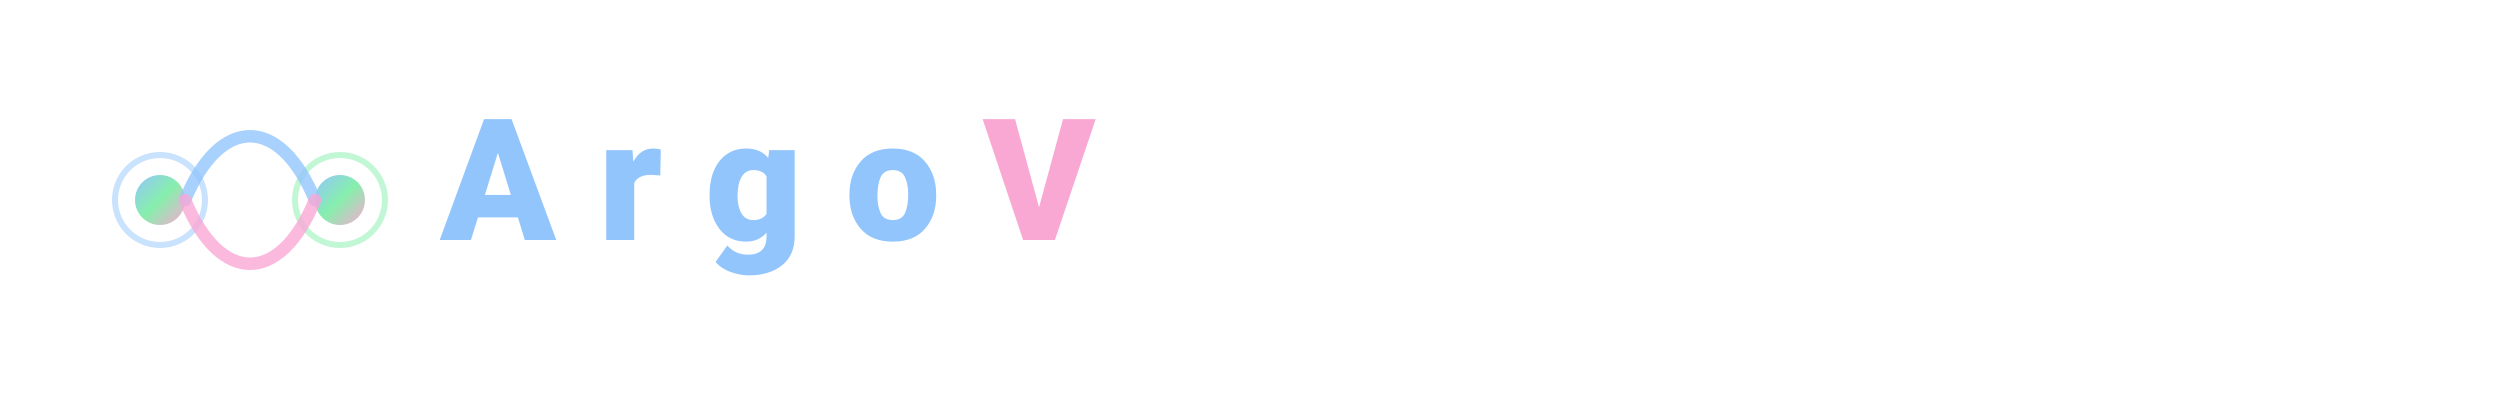
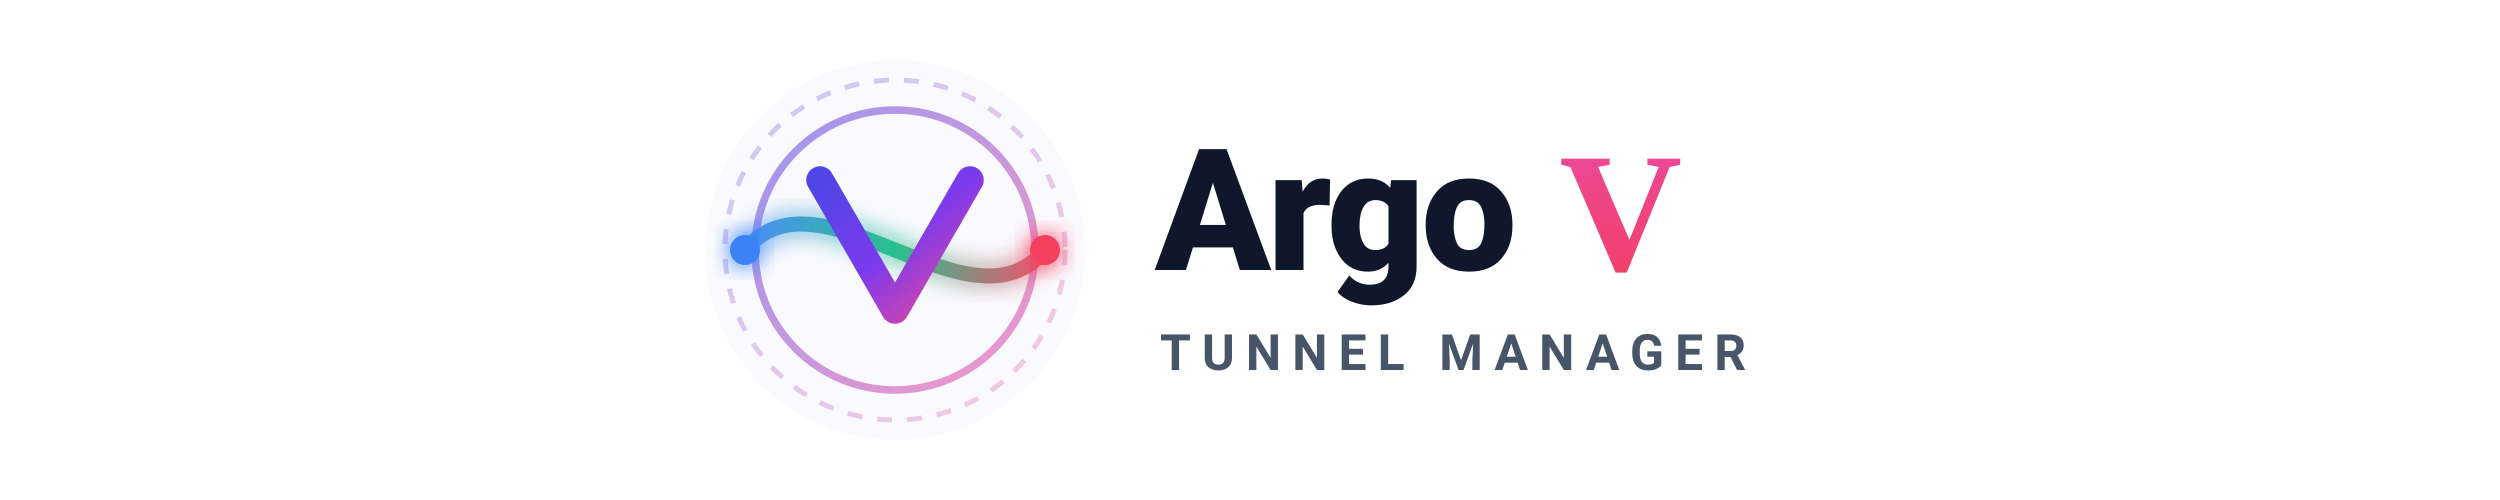
- <svg xmlns="http://www.w3.org/2000/svg" viewBox="0 0 500 80" width="500" height="80">
+ <svg xmlns="http://www.w3.org/2000/svg" viewBox="0 0 500 100" width="500" height="100">
  <defs>
-     <linearGradient id="tunnel" x1="0%" y1="0%" x2="100%" y2="100%">
-       <stop offset="0%" stop-color="#93C5FD" />
-       <stop offset="50%" stop-color="#86EFAC" />
-       <stop offset="100%" stop-color="#F9A8D4" />
+     <linearGradient id="v-grad" x1="0%" y1="0%" x2="100%" y2="100%">
+       <stop offset="0%" stop-color="#4F46E5" />
+       <stop offset="50%" stop-color="#7C3AED" />
+       <stop offset="100%" stop-color="#EC4899" />
    </linearGradient>
+     <linearGradient id="v-text-grad" x1="0%" y1="0%" x2="0%" y2="100%">
+       <stop offset="0%" stop-color="#EC4899" />
+       <stop offset="100%" stop-color="#F43F5E" />
+     </linearGradient>
+     <linearGradient id="circle-grad" x1="0%" y1="0%" x2="100%" y2="100%">
+       <stop offset="0%" stop-color="#4F46E5" stop-opacity="0.7" />
+       <stop offset="100%" stop-color="#EC4899" stop-opacity="0.7" />
+     </linearGradient>
+     <linearGradient id="beam-grad" x1="0%" y1="0%" x2="100%" y2="0%">
+       <stop offset="0%" stop-color="#3B82F6" />
+       <stop offset="50%" stop-color="#10B981" />
+       <stop offset="100%" stop-color="#F43F5E" />
+     </linearGradient>
+     <filter id="glow" x="-50%" y="-50%" width="200%" height="200%">
+       <feGaussianBlur stdDeviation="2.5" result="blur" />
+       <feMerge>
+         <feMergeNode in="blur" />
+         <feMergeNode in="SourceGraphic" />
+       </feMerge>
+     </filter>
  </defs>
-   <g transform="translate(10, 5)">
-     <circle cx="22" cy="35" r="5" fill="url(#tunnel)" />
-     <circle cx="22" cy="35" r="9" fill="none" stroke="#93C5FD" stroke-width="1.2" opacity="0.5" />
-     <circle cx="58" cy="35" r="5" fill="url(#tunnel)" />
-     <circle cx="58" cy="35" r="9" fill="none" stroke="#86EFAC" stroke-width="1.2" opacity="0.5" />
-     <path d="M 27 35 C 34 18, 46 18, 53 35" fill="none" stroke="#93C5FD" stroke-width="2.5" stroke-linecap="round" opacity="0.8" />
-     <path d="M 27 35 C 34 52, 46 52, 53 35" fill="none" stroke="#F9A8D4" stroke-width="2.5" stroke-linecap="round" opacity="0.8" />
-   </g>
-   <text font-family="system-ui, -apple-system, Segoe UI, Roboto, sans-serif" font-size="34" font-weight="800">
-     <tspan x="88" y="48" fill="#93C5FD">A</tspan>
-     <tspan fill="#93C5FD">r</tspan>
-     <tspan fill="#93C5FD">g</tspan>
-     <tspan fill="#93C5FD">o</tspan>
-     <tspan fill="#F9A8D4" font-weight="800">V</tspan>
+   <style>
+     .text-title {
+       fill: #0F172A;
+       font-family: system-ui, -apple-system, BlinkMacSystemFont, "Segoe UI", Roboto, sans-serif;
+       transition: fill 0.3s;
+     }
+     .text-subtitle {
+       fill: #475569;
+       font-family: system-ui, -apple-system, BlinkMacSystemFont, "Segoe UI", Roboto, sans-serif;
+       letter-spacing: 0.22em;
+       transition: fill 0.3s;
+     }
+     @media (prefers-color-scheme: dark) {
+       .text-title {
+         fill: #F8FAFC;
+       }
+       .text-subtitle {
+         fill: #94A3B8;
+       }
+     }
+   </style>
+   <circle cx="179" cy="50" r="38" fill="#4F46E5" fill-opacity="0.03" />
+   <circle cx="179" cy="50" r="34" stroke="url(#circle-grad)" stroke-width="1" stroke-dasharray="3 3" fill="none" opacity="0.4" />
+   <circle cx="179" cy="50" r="28" stroke="url(#circle-grad)" stroke-width="1.5" fill="none" opacity="0.8" />
+   <path d="M 149 50 C 164 32, 194 68, 209 50" fill="none" stroke="url(#beam-grad)" stroke-width="3" stroke-linecap="round" filter="url(#glow)" opacity="0.9" />
+   <path d="M 164 36 L 179 62 L 194 36" fill="none" stroke="url(#v-grad)" stroke-width="5.5" stroke-linecap="round" stroke-linejoin="round" />
+   <circle cx="149" cy="50" r="3" fill="#3B82F6" filter="url(#glow)" />
+   <circle cx="209" cy="50" r="3" fill="#F43F5E" filter="url(#glow)" />
+   <text font-size="34" font-weight="800" letter-spacing="-0.02em">
+     <tspan x="231" y="54" class="text-title">Argo</tspan>
+     <tspan fill="url(#v-text-grad)">V</tspan>
  </text>
+   <text x="232" y="74" font-size="10" font-weight="700" class="text-subtitle">TUNNEL MANAGER</text>
</svg>
